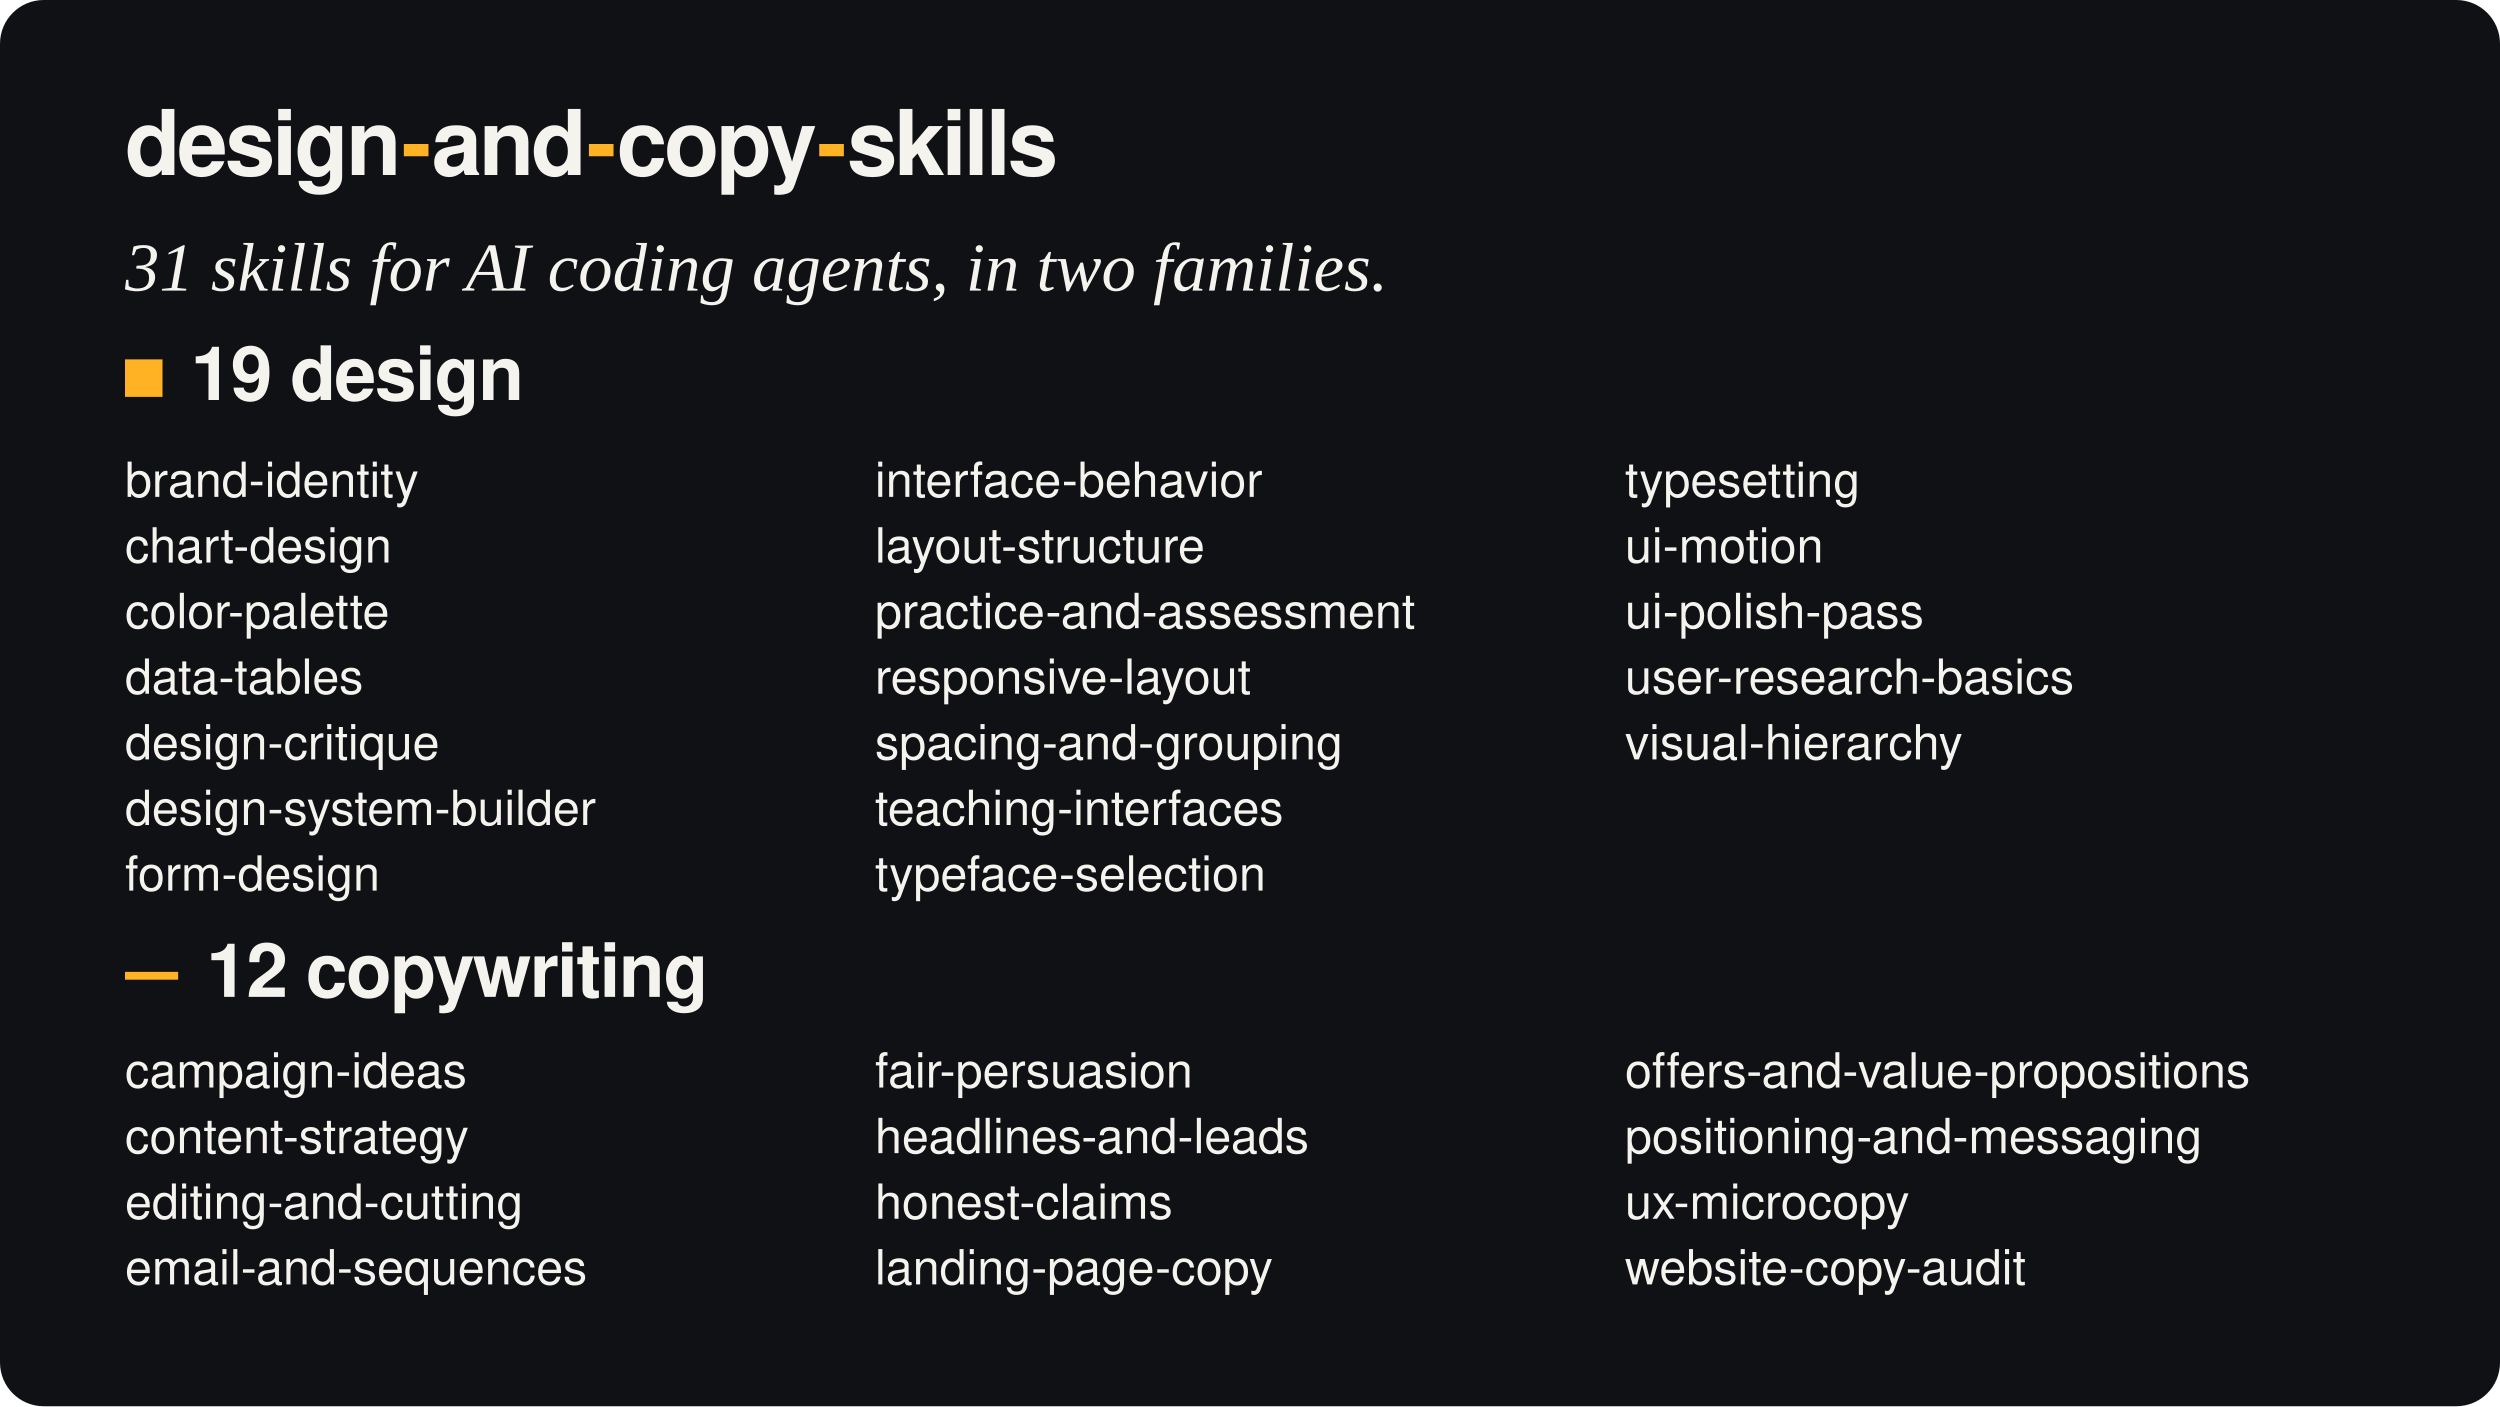
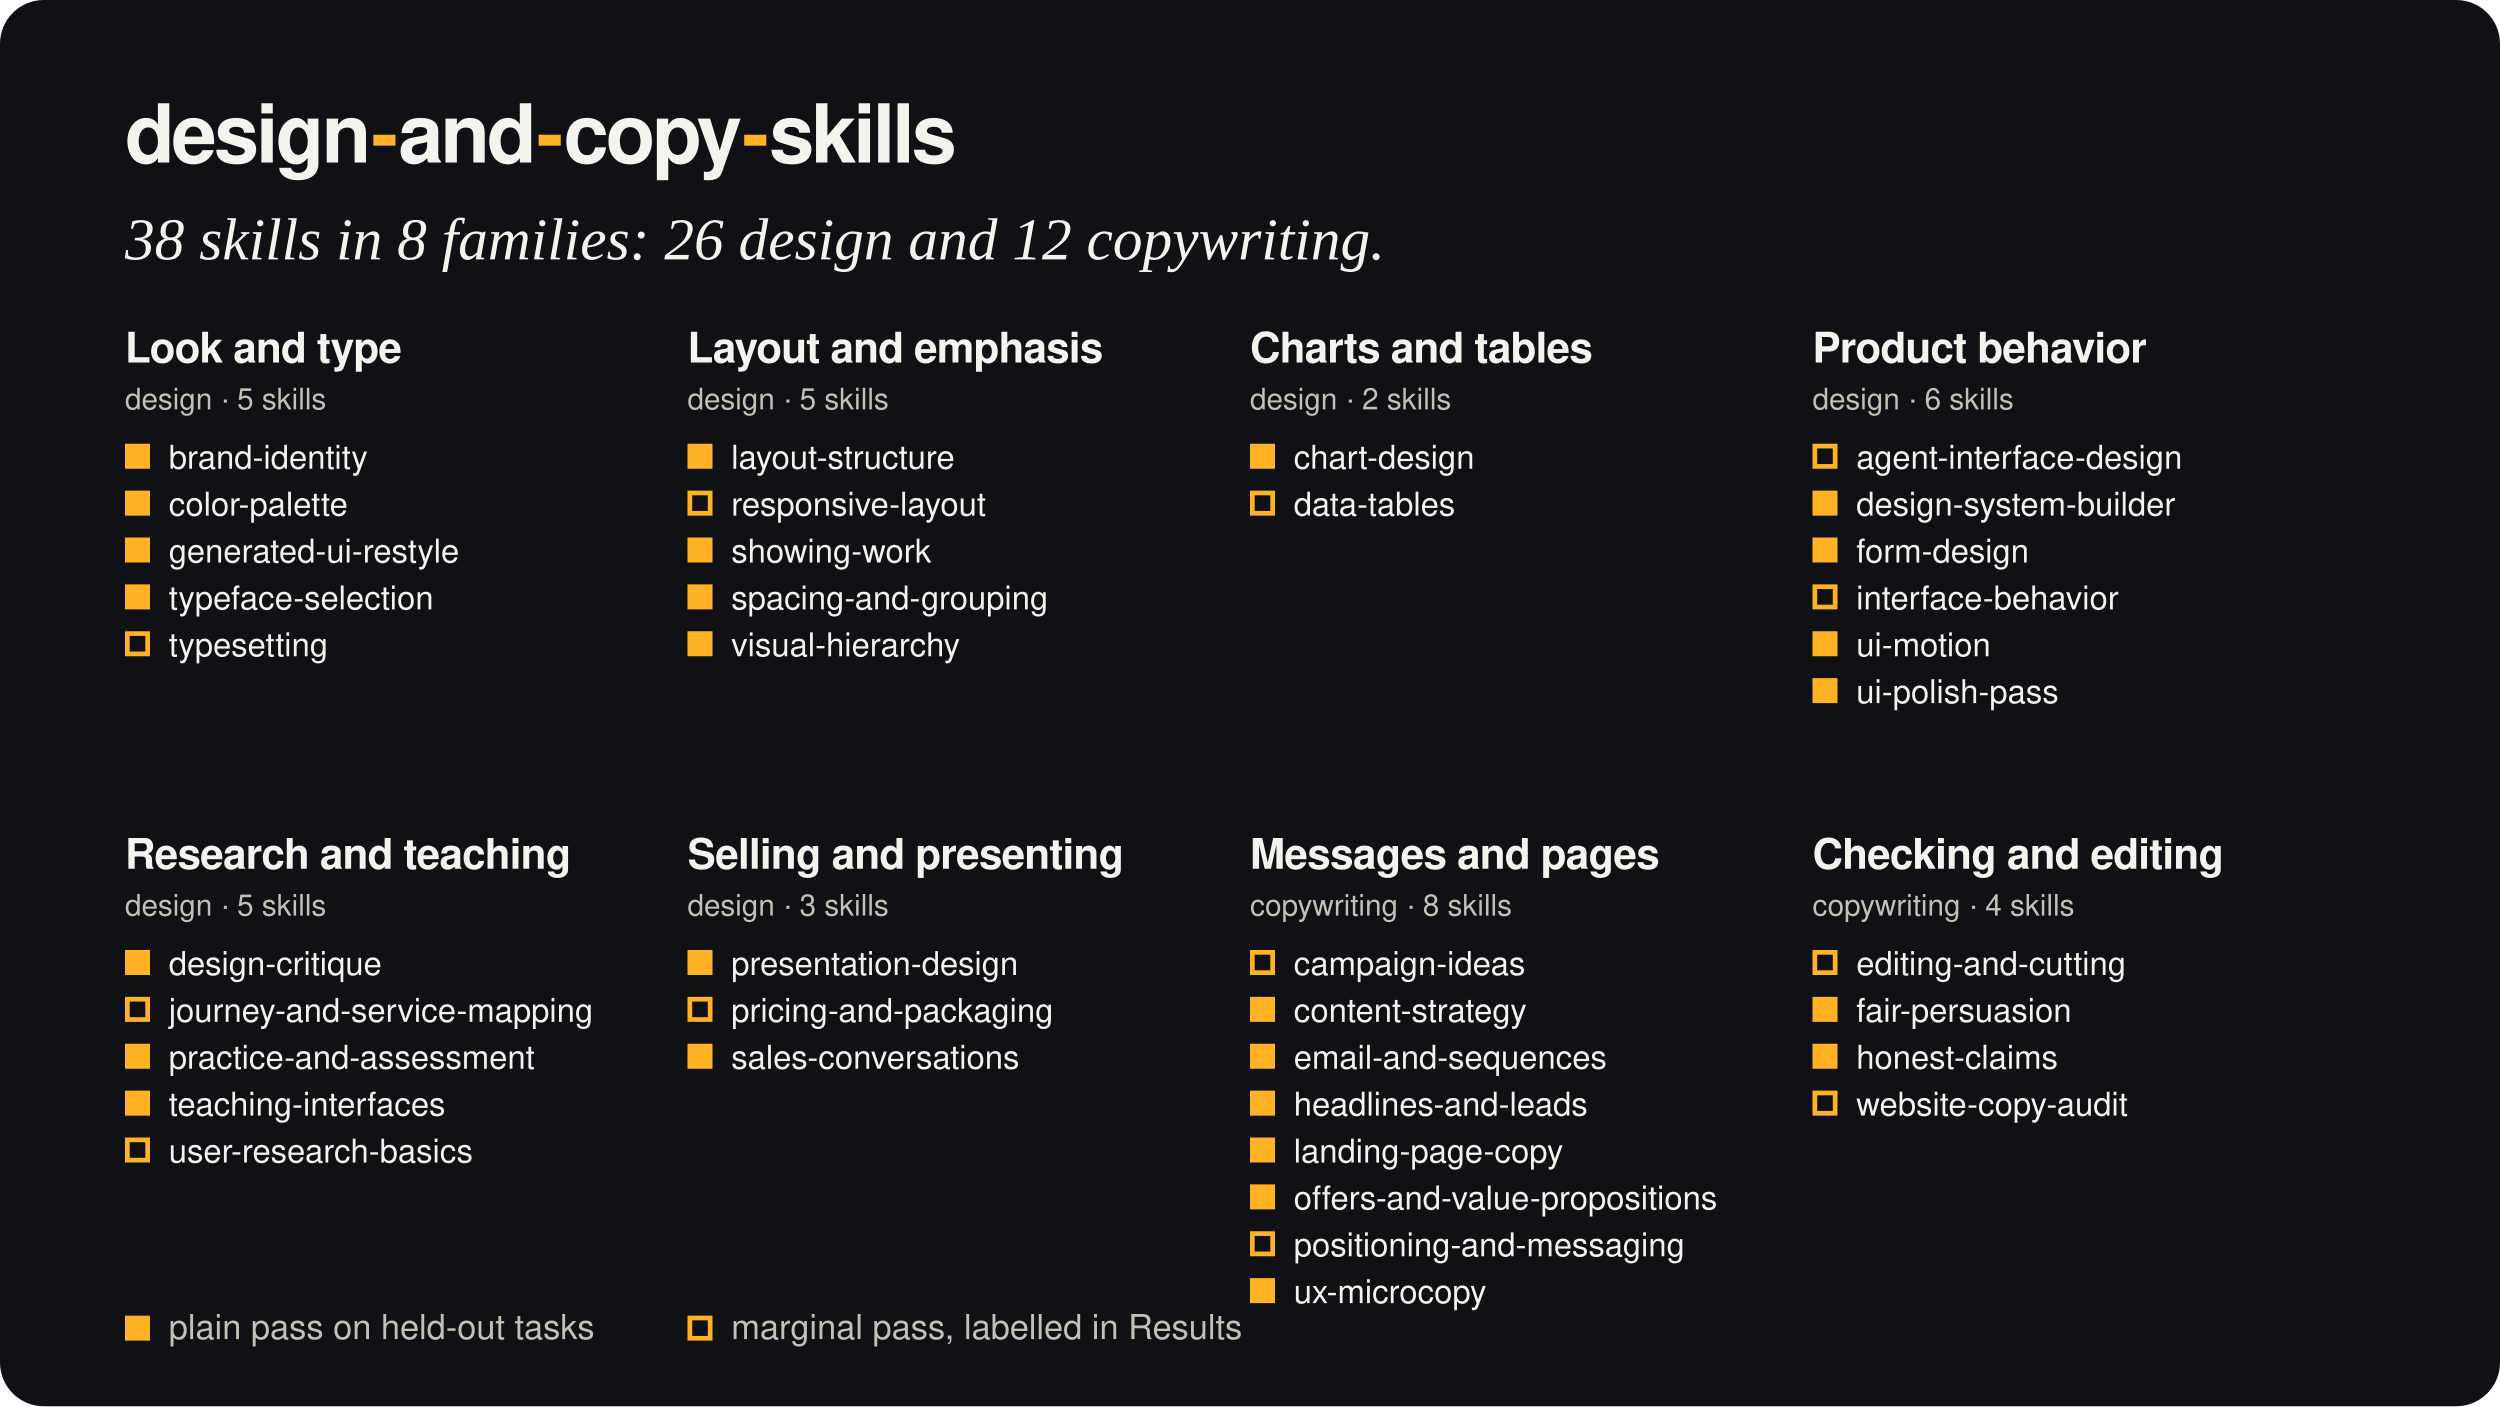
<svg xmlns="http://www.w3.org/2000/svg" viewBox="0 0 1600 900" width="1600" height="900" role="img" aria-labelledby="t d">
  <style>text{font-family:-apple-system,BlinkMacSystemFont,"Segoe UI",Helvetica,Arial,sans-serif}
.w{font-weight:800;fill:#f5f3ee}.a{fill:#ffb224}.f{fill:#f5f3ee}.m{fill:#c4c0b6}
.n{font-family:Georgia,"Iowan Old Style","Times New Roman",serif;font-style:italic;fill:#f5f3ee}</style>
  <rect width="1600" height="900" rx="28" fill="#101114" />
-   <text class="w" x="80" y="112" font-size="58" letter-spacing="-2">design<tspan class="a">-</tspan>and<tspan class="a">-</tspan>copy<tspan class="a">-</tspan>skills</text>
-   <text class="n" x="80" y="186" font-size="44">31 skills for AI coding agents, in two families.</text>
+   <text class="w" x="80" y="104" font-size="52" letter-spacing="-2">design<tspan class="a">-</tspan>and<tspan class="a">-</tspan>copy<tspan class="a">-</tspan>skills</text>
+   <text class="n" x="80" y="166" font-size="38">38 skills in 8 families: 26 design and 12 copywriting.</text>
+   <text class="w" x="80" y="232" font-size="27" letter-spacing="-.5">Look and type</text>
+   <text class="m" x="80" y="262" font-size="19">design · 5 skills</text>
  <g aria-hidden="true">
-     <rect x="80" y="230" width="24" height="24" class="a" />
+     <rect x="80" y="284" width="16" height="16" class="a" />
  </g>
-   <text class="w" x="122" y="256" font-size="48" letter-spacing="-1">19 design</text>
-   <text class="f" x="80" y="318" font-size="31">brand-identity</text>
-   <text class="f" x="80" y="360" font-size="31">chart-design</text>
-   <text class="f" x="80" y="402" font-size="31">color-palette</text>
-   <text class="f" x="80" y="444" font-size="31">data-tables</text>
-   <text class="f" x="80" y="486" font-size="31">design-critique</text>
-   <text class="f" x="80" y="528" font-size="31">design-system-builder</text>
-   <text class="f" x="80" y="570" font-size="31">form-design</text>
-   <text class="f" x="560" y="318" font-size="31">interface-behavior</text>
-   <text class="f" x="560" y="360" font-size="31">layout-structure</text>
-   <text class="f" x="560" y="402" font-size="31">practice-and-assessment</text>
-   <text class="f" x="560" y="444" font-size="31">responsive-layout</text>
-   <text class="f" x="560" y="486" font-size="31">spacing-and-grouping</text>
-   <text class="f" x="560" y="528" font-size="31">teaching-interfaces</text>
-   <text class="f" x="560" y="570" font-size="31">typeface-selection</text>
-   <text class="f" x="1040" y="318" font-size="31">typesetting</text>
-   <text class="f" x="1040" y="360" font-size="31">ui-motion</text>
-   <text class="f" x="1040" y="402" font-size="31">ui-polish-pass</text>
-   <text class="f" x="1040" y="444" font-size="31">user-research-basics</text>
-   <text class="f" x="1040" y="486" font-size="31">visual-hierarchy</text>
+   <text class="f" x="108" y="300" font-size="21">brand-identity</text>
  <g aria-hidden="true">
-     <rect x="80" y="622" width="34" height="5" class="a" />
+     <rect x="80" y="314" width="16" height="16" class="a" />
  </g>
-   <text class="w" x="132" y="638" font-size="48" letter-spacing="-1">12 copywriting</text>
-   <text class="f" x="80" y="696" font-size="31">campaign-ideas</text>
-   <text class="f" x="80" y="738" font-size="31">content-strategy</text>
-   <text class="f" x="80" y="780" font-size="31">editing-and-cutting</text>
-   <text class="f" x="80" y="822" font-size="31">email-and-sequences</text>
-   <text class="f" x="560" y="696" font-size="31">fair-persuasion</text>
-   <text class="f" x="560" y="738" font-size="31">headlines-and-leads</text>
-   <text class="f" x="560" y="780" font-size="31">honest-claims</text>
-   <text class="f" x="560" y="822" font-size="31">landing-page-copy</text>
-   <text class="f" x="1040" y="696" font-size="31">offers-and-value-propositions</text>
-   <text class="f" x="1040" y="738" font-size="31">positioning-and-messaging</text>
-   <text class="f" x="1040" y="780" font-size="31">ux-microcopy</text>
-   <text class="f" x="1040" y="822" font-size="31">website-copy-audit</text>
+   <text class="f" x="108" y="330" font-size="21">color-palette</text>
+   <g aria-hidden="true">
+     <rect x="80" y="344" width="16" height="16" class="a" />
+   </g>
+   <text class="f" x="108" y="360" font-size="21">generated-ui-restyle</text>
+   <g aria-hidden="true">
+     <rect x="80" y="374" width="16" height="16" class="a" />
+   </g>
+   <text class="f" x="108" y="390" font-size="21">typeface-selection</text>
+   <g aria-hidden="true">
+     <rect x="81.5" y="405.5" width="13" height="13" fill="none" stroke="#ffb224" stroke-width="3" />
+   </g>
+   <text class="f" x="108" y="420" font-size="21">typesetting</text>
+   <text class="w" x="440" y="232" font-size="27" letter-spacing="-.5">Layout and emphasis</text>
+   <text class="m" x="440" y="262" font-size="19">design · 5 skills</text>
+   <g aria-hidden="true">
+     <rect x="440" y="284" width="16" height="16" class="a" />
+   </g>
+   <text class="f" x="468" y="300" font-size="21">layout-structure</text>
+   <g aria-hidden="true">
+     <rect x="441.5" y="315.5" width="13" height="13" fill="none" stroke="#ffb224" stroke-width="3" />
+   </g>
+   <text class="f" x="468" y="330" font-size="21">responsive-layout</text>
+   <g aria-hidden="true">
+     <rect x="440" y="344" width="16" height="16" class="a" />
+   </g>
+   <text class="f" x="468" y="360" font-size="21">showing-work</text>
+   <g aria-hidden="true">
+     <rect x="440" y="374" width="16" height="16" class="a" />
+   </g>
+   <text class="f" x="468" y="390" font-size="21">spacing-and-grouping</text>
+   <g aria-hidden="true">
+     <rect x="440" y="404" width="16" height="16" class="a" />
+   </g>
+   <text class="f" x="468" y="420" font-size="21">visual-hierarchy</text>
+   <text class="w" x="800" y="232" font-size="27" letter-spacing="-.5">Charts and tables</text>
+   <text class="m" x="800" y="262" font-size="19">design · 2 skills</text>
+   <g aria-hidden="true">
+     <rect x="800" y="284" width="16" height="16" class="a" />
+   </g>
+   <text class="f" x="828" y="300" font-size="21">chart-design</text>
+   <g aria-hidden="true">
+     <rect x="801.5" y="315.5" width="13" height="13" fill="none" stroke="#ffb224" stroke-width="3" />
+   </g>
+   <text class="f" x="828" y="330" font-size="21">data-tables</text>
+   <text class="w" x="1160" y="232" font-size="27" letter-spacing="-.5">Product behavior</text>
+   <text class="m" x="1160" y="262" font-size="19">design · 6 skills</text>
+   <g aria-hidden="true">
+     <rect x="1161.5" y="285.5" width="13" height="13" fill="none" stroke="#ffb224" stroke-width="3" />
+   </g>
+   <text class="f" x="1188" y="300" font-size="21">agent-interface-design</text>
+   <g aria-hidden="true">
+     <rect x="1160" y="314" width="16" height="16" class="a" />
+   </g>
+   <text class="f" x="1188" y="330" font-size="21">design-system-builder</text>
+   <g aria-hidden="true">
+     <rect x="1160" y="344" width="16" height="16" class="a" />
+   </g>
+   <text class="f" x="1188" y="360" font-size="21">form-design</text>
+   <g aria-hidden="true">
+     <rect x="1161.5" y="375.5" width="13" height="13" fill="none" stroke="#ffb224" stroke-width="3" />
+   </g>
+   <text class="f" x="1188" y="390" font-size="21">interface-behavior</text>
+   <g aria-hidden="true">
+     <rect x="1160" y="404" width="16" height="16" class="a" />
+   </g>
+   <text class="f" x="1188" y="420" font-size="21">ui-motion</text>
+   <g aria-hidden="true">
+     <rect x="1160" y="434" width="16" height="16" class="a" />
+   </g>
+   <text class="f" x="1188" y="450" font-size="21">ui-polish-pass</text>
+   <text class="w" x="80" y="556" font-size="27" letter-spacing="-.5">Research and teaching</text>
+   <text class="m" x="80" y="586" font-size="19">design · 5 skills</text>
+   <g aria-hidden="true">
+     <rect x="80" y="608" width="16" height="16" class="a" />
+   </g>
+   <text class="f" x="108" y="624" font-size="21">design-critique</text>
+   <g aria-hidden="true">
+     <rect x="81.5" y="639.5" width="13" height="13" fill="none" stroke="#ffb224" stroke-width="3" />
+   </g>
+   <text class="f" x="108" y="654" font-size="21">journey-and-service-mapping</text>
+   <g aria-hidden="true">
+     <rect x="80" y="668" width="16" height="16" class="a" />
+   </g>
+   <text class="f" x="108" y="684" font-size="21">practice-and-assessment</text>
+   <g aria-hidden="true">
+     <rect x="80" y="698" width="16" height="16" class="a" />
+   </g>
+   <text class="f" x="108" y="714" font-size="21">teaching-interfaces</text>
+   <g aria-hidden="true">
+     <rect x="81.5" y="729.5" width="13" height="13" fill="none" stroke="#ffb224" stroke-width="3" />
+   </g>
+   <text class="f" x="108" y="744" font-size="21">user-research-basics</text>
+   <text class="w" x="440" y="556" font-size="27" letter-spacing="-.5">Selling and presenting</text>
+   <text class="m" x="440" y="586" font-size="19">design · 3 skills</text>
+   <g aria-hidden="true">
+     <rect x="440" y="608" width="16" height="16" class="a" />
+   </g>
+   <text class="f" x="468" y="624" font-size="21">presentation-design</text>
+   <g aria-hidden="true">
+     <rect x="441.5" y="639.5" width="13" height="13" fill="none" stroke="#ffb224" stroke-width="3" />
+   </g>
+   <text class="f" x="468" y="654" font-size="21">pricing-and-packaging</text>
+   <g aria-hidden="true">
+     <rect x="440" y="668" width="16" height="16" class="a" />
+   </g>
+   <text class="f" x="468" y="684" font-size="21">sales-conversations</text>
+   <text class="w" x="800" y="556" font-size="27" letter-spacing="-.5">Messages and pages</text>
+   <text class="m" x="800" y="586" font-size="19">copywriting · 8 skills</text>
+   <g aria-hidden="true">
+     <rect x="801.5" y="609.5" width="13" height="13" fill="none" stroke="#ffb224" stroke-width="3" />
+   </g>
+   <text class="f" x="828" y="624" font-size="21">campaign-ideas</text>
+   <g aria-hidden="true">
+     <rect x="800" y="638" width="16" height="16" class="a" />
+   </g>
+   <text class="f" x="828" y="654" font-size="21">content-strategy</text>
+   <g aria-hidden="true">
+     <rect x="800" y="668" width="16" height="16" class="a" />
+   </g>
+   <text class="f" x="828" y="684" font-size="21">email-and-sequences</text>
+   <g aria-hidden="true">
+     <rect x="800" y="698" width="16" height="16" class="a" />
+   </g>
+   <text class="f" x="828" y="714" font-size="21">headlines-and-leads</text>
+   <g aria-hidden="true">
+     <rect x="800" y="728" width="16" height="16" class="a" />
+   </g>
+   <text class="f" x="828" y="744" font-size="21">landing-page-copy</text>
+   <g aria-hidden="true">
+     <rect x="800" y="758" width="16" height="16" class="a" />
+   </g>
+   <text class="f" x="828" y="774" font-size="21">offers-and-value-propositions</text>
+   <g aria-hidden="true">
+     <rect x="801.5" y="789.5" width="13" height="13" fill="none" stroke="#ffb224" stroke-width="3" />
+   </g>
+   <text class="f" x="828" y="804" font-size="21">positioning-and-messaging</text>
+   <g aria-hidden="true">
+     <rect x="800" y="818" width="16" height="16" class="a" />
+   </g>
+   <text class="f" x="828" y="834" font-size="21">ux-microcopy</text>
+   <text class="w" x="1160" y="556" font-size="27" letter-spacing="-.5">Checking and editing</text>
+   <text class="m" x="1160" y="586" font-size="19">copywriting · 4 skills</text>
+   <g aria-hidden="true">
+     <rect x="1161.5" y="609.5" width="13" height="13" fill="none" stroke="#ffb224" stroke-width="3" />
+   </g>
+   <text class="f" x="1188" y="624" font-size="21">editing-and-cutting</text>
+   <g aria-hidden="true">
+     <rect x="1160" y="638" width="16" height="16" class="a" />
+   </g>
+   <text class="f" x="1188" y="654" font-size="21">fair-persuasion</text>
+   <g aria-hidden="true">
+     <rect x="1160" y="668" width="16" height="16" class="a" />
+   </g>
+   <text class="f" x="1188" y="684" font-size="21">honest-claims</text>
+   <g aria-hidden="true">
+     <rect x="1161.5" y="699.5" width="13" height="13" fill="none" stroke="#ffb224" stroke-width="3" />
+   </g>
+   <text class="f" x="1188" y="714" font-size="21">website-copy-audit</text>
+   <g aria-hidden="true">
+     <rect x="80" y="842" width="16" height="16" class="a" />
+     <rect x="441.5" y="843.5" width="13" height="13" fill="none" stroke="#ffb224" stroke-width="3" />
+   </g>
+   <text class="m" x="108" y="857" font-size="22">plain pass on held-out tasks</text>
+   <text class="m" x="468" y="857" font-size="22">marginal pass, labelled in Results</text>
</svg>
